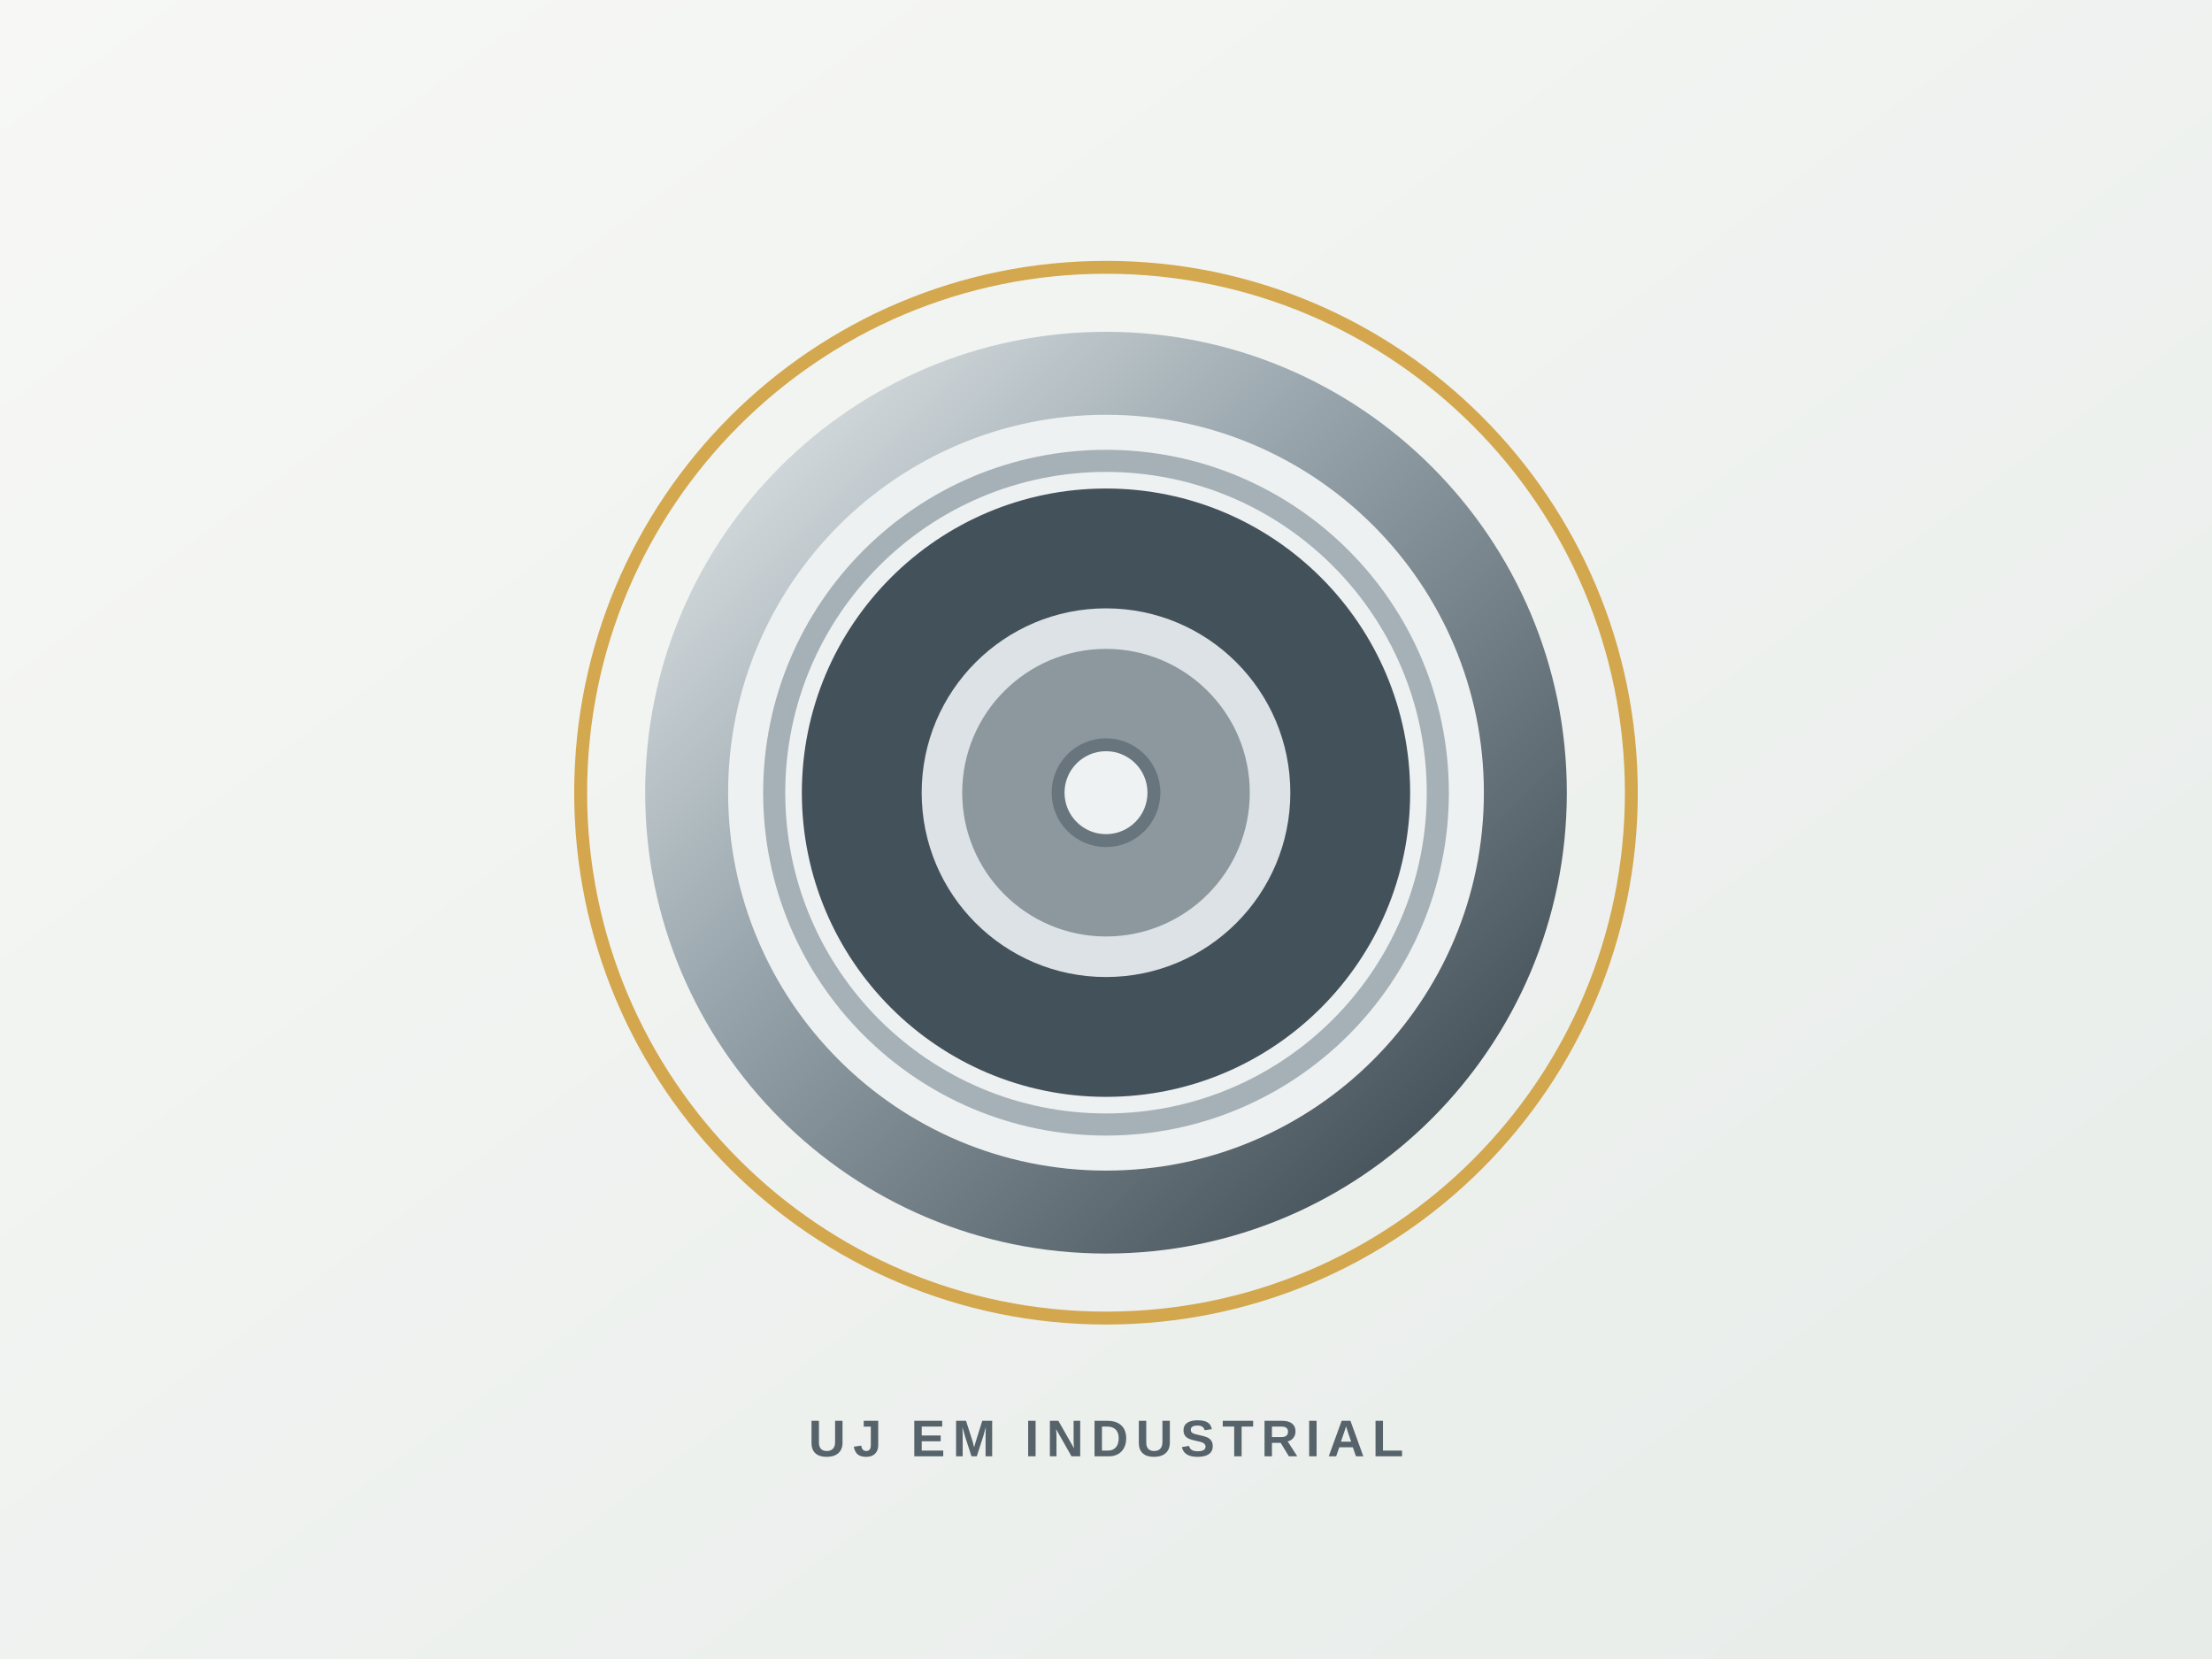
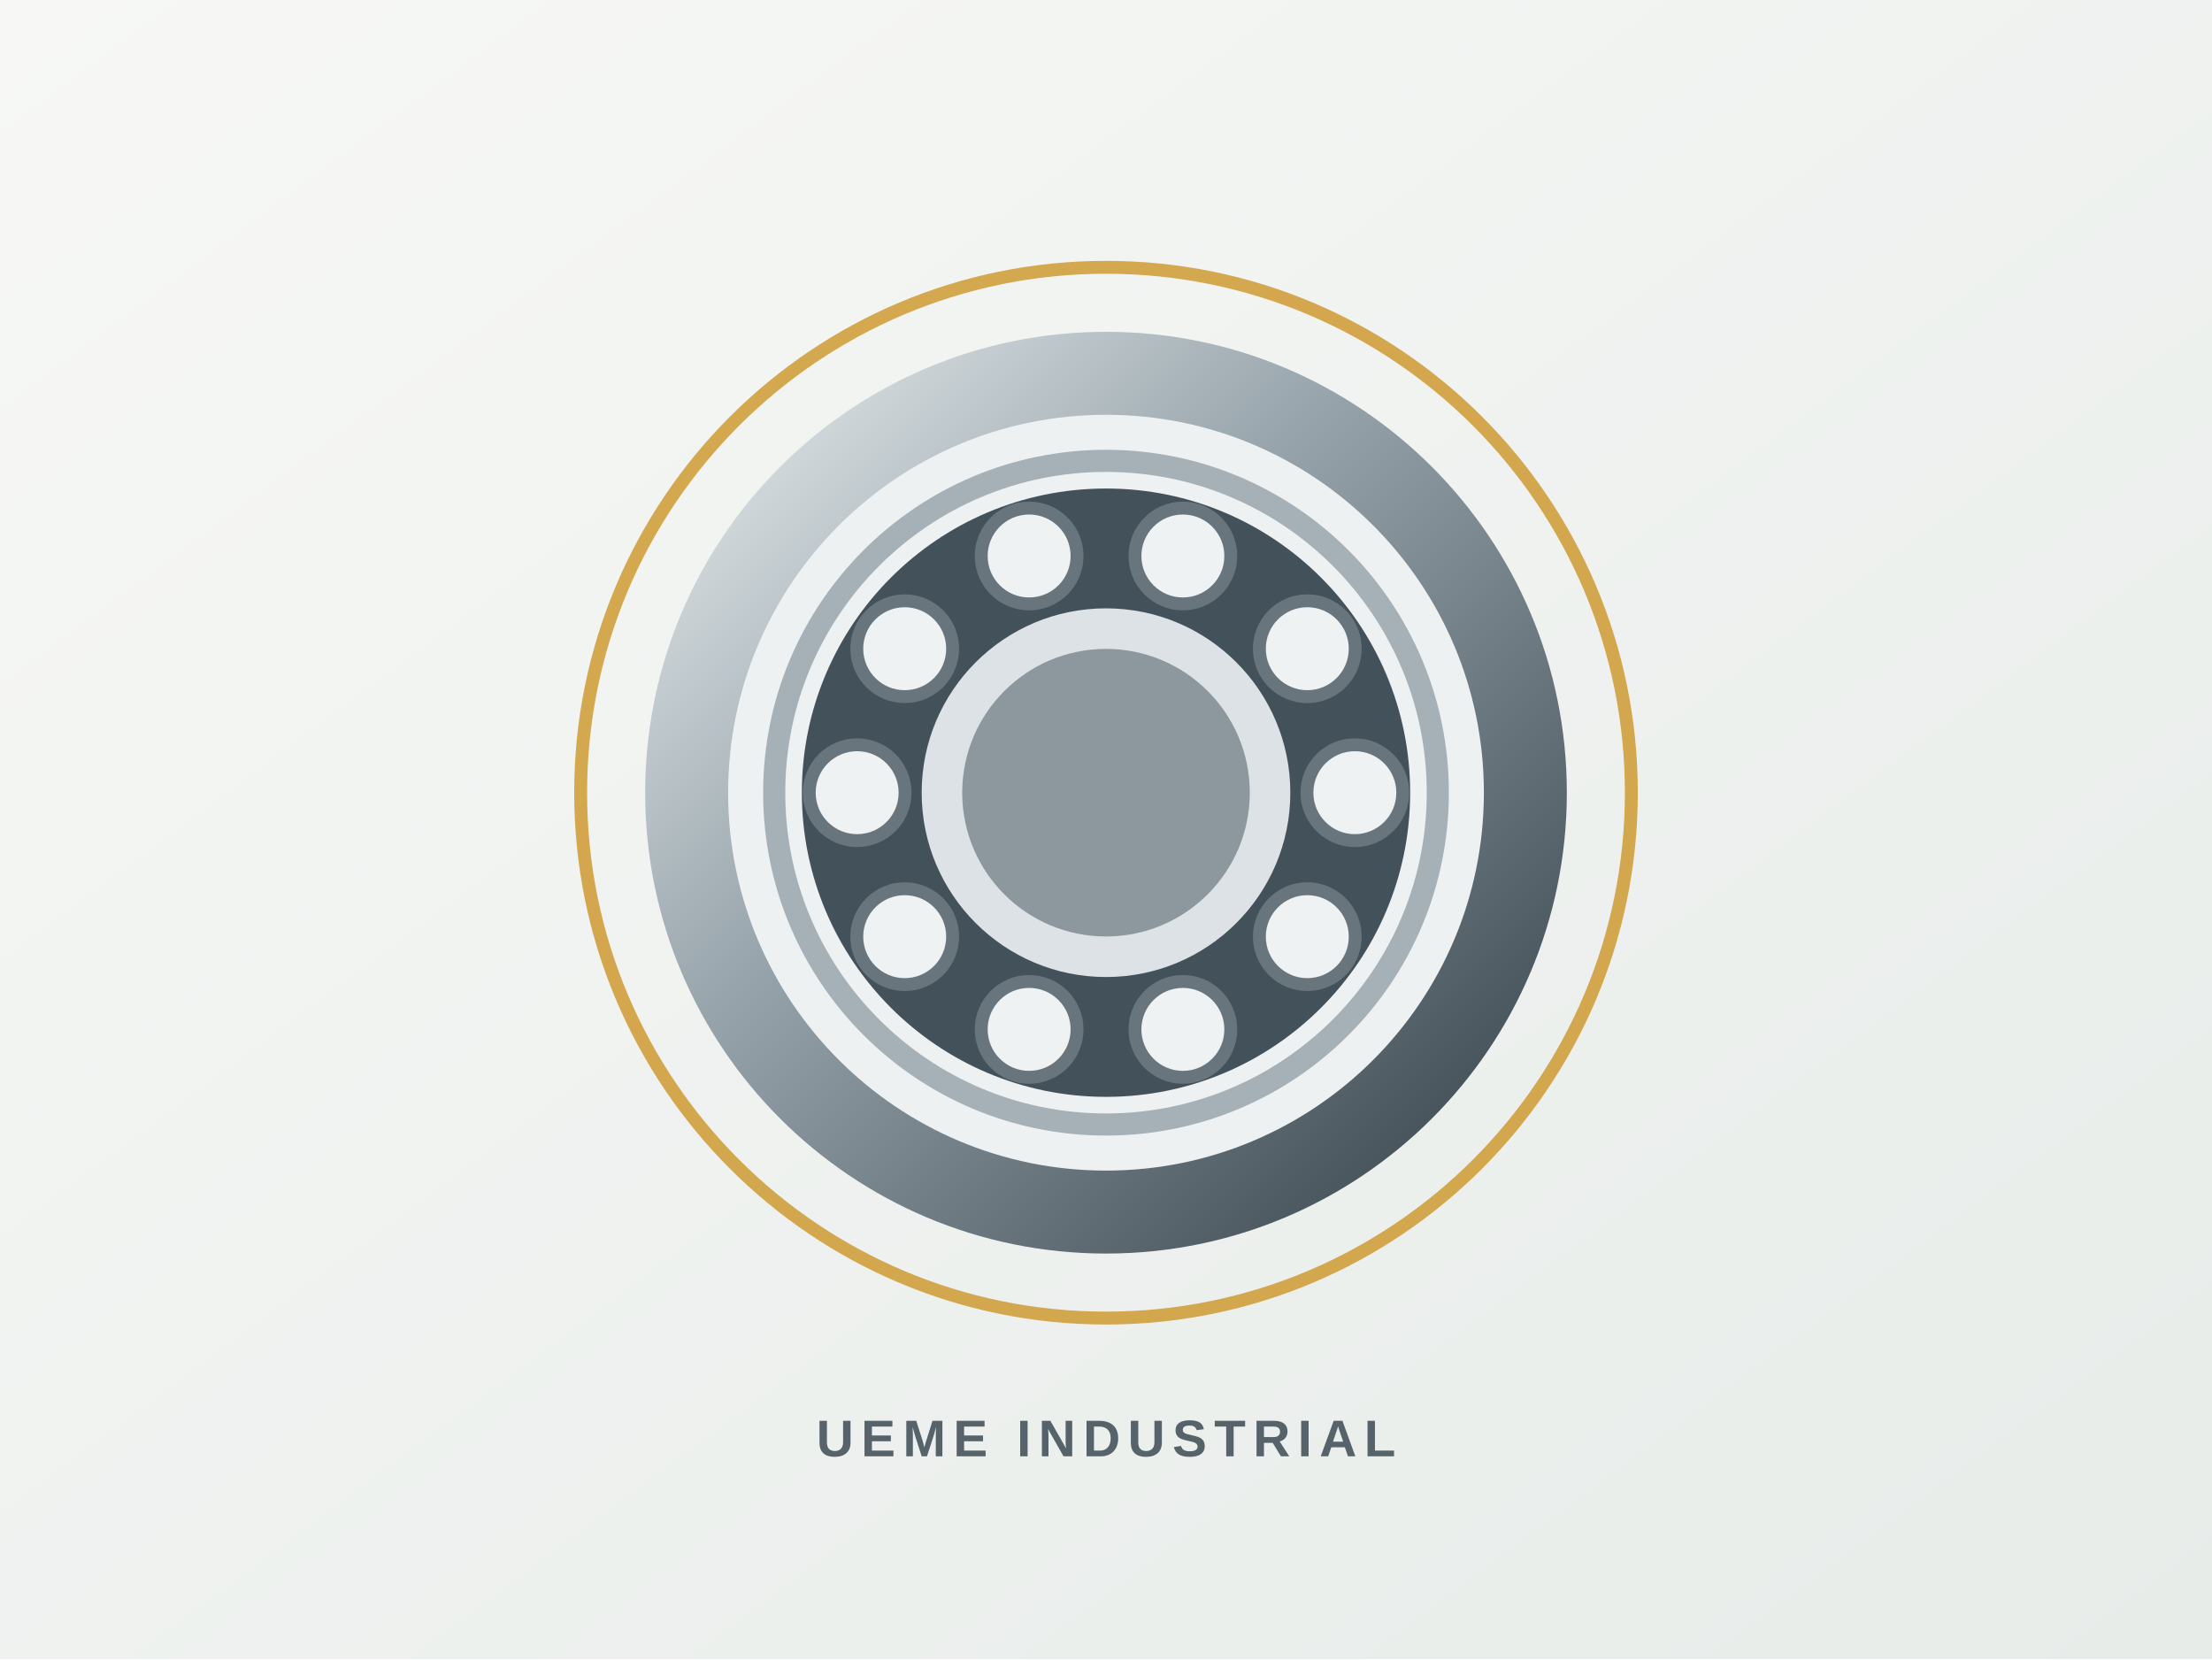
<svg xmlns="http://www.w3.org/2000/svg" viewBox="0 0 1200 900">
  <defs>
    <linearGradient id="bg" x1="0" y1="0" x2="1" y2="1">
      <stop offset="0" stop-color="#f7f8f6" />
      <stop offset="1" stop-color="#e7ece9" />
    </linearGradient>
    <linearGradient id="steel" x1="0" y1="0" x2="1" y2="1">
      <stop offset="0" stop-color="#eef2f3" />
      <stop offset=".4" stop-color="#98a5ac" />
      <stop offset="1" stop-color="#303c43" />
    </linearGradient>
  </defs>
  <rect width="1200" height="900" fill="url(#bg)" />
  <g transform="translate(600 430)">
    <circle r="250" fill="url(#steel)" />
    <circle r="205" fill="#eef1f2" />
    <circle r="165" fill="#43515a" />
    <circle r="100" fill="#dce2e5" />
    <circle r="78" fill="#8c989e" />
    <circle r="285" fill="none" stroke="#c88708" stroke-width="7" opacity=".7" />
    <circle r="180" fill="none" stroke="#a6b1b7" stroke-width="12" />
-     <g fill="#eef2f3" stroke="#68757d" stroke-width="7">${[...Array(10)].map((_,i)=&gt;{const a=i*Math.PI*2/10;return `<circle cx="${135*Math.cos(a)}" cy="${135*Math.sin(a)}" r="26" />`;}).join('')}</g>
+     <g fill="#eef2f3" stroke="#68757d" stroke-width="7">
+       <circle cx="135" cy="0" r="26" />
+       <circle cx="109.2" cy="78.1" r="26" />
+       <circle cx="41.7" cy="128.4" r="26" />
+       <circle cx="-41.7" cy="128.4" r="26" />
+       <circle cx="-109.2" cy="78.1" r="26" />
+       <circle cx="-135" cy="0" r="26" />
+       <circle cx="-109.2" cy="-78.1" r="26" />
+       <circle cx="-41.7" cy="-128.4" r="26" />
+       <circle cx="41.7" cy="-128.4" r="26" />
+       <circle cx="109.2" cy="-78.1" r="26" />
+     </g>
  </g>
-   <text x="600" y="790" text-anchor="middle" font-family="Arial, sans-serif" font-size="28" font-weight="700" fill="#56636a" letter-spacing="4">UJ EM INDUSTRIAL</text>
+   <text x="600" y="790" text-anchor="middle" font-family="Arial, sans-serif" font-size="28" font-weight="700" fill="#56636a" letter-spacing="4">UEME INDUSTRIAL</text>
</svg>
